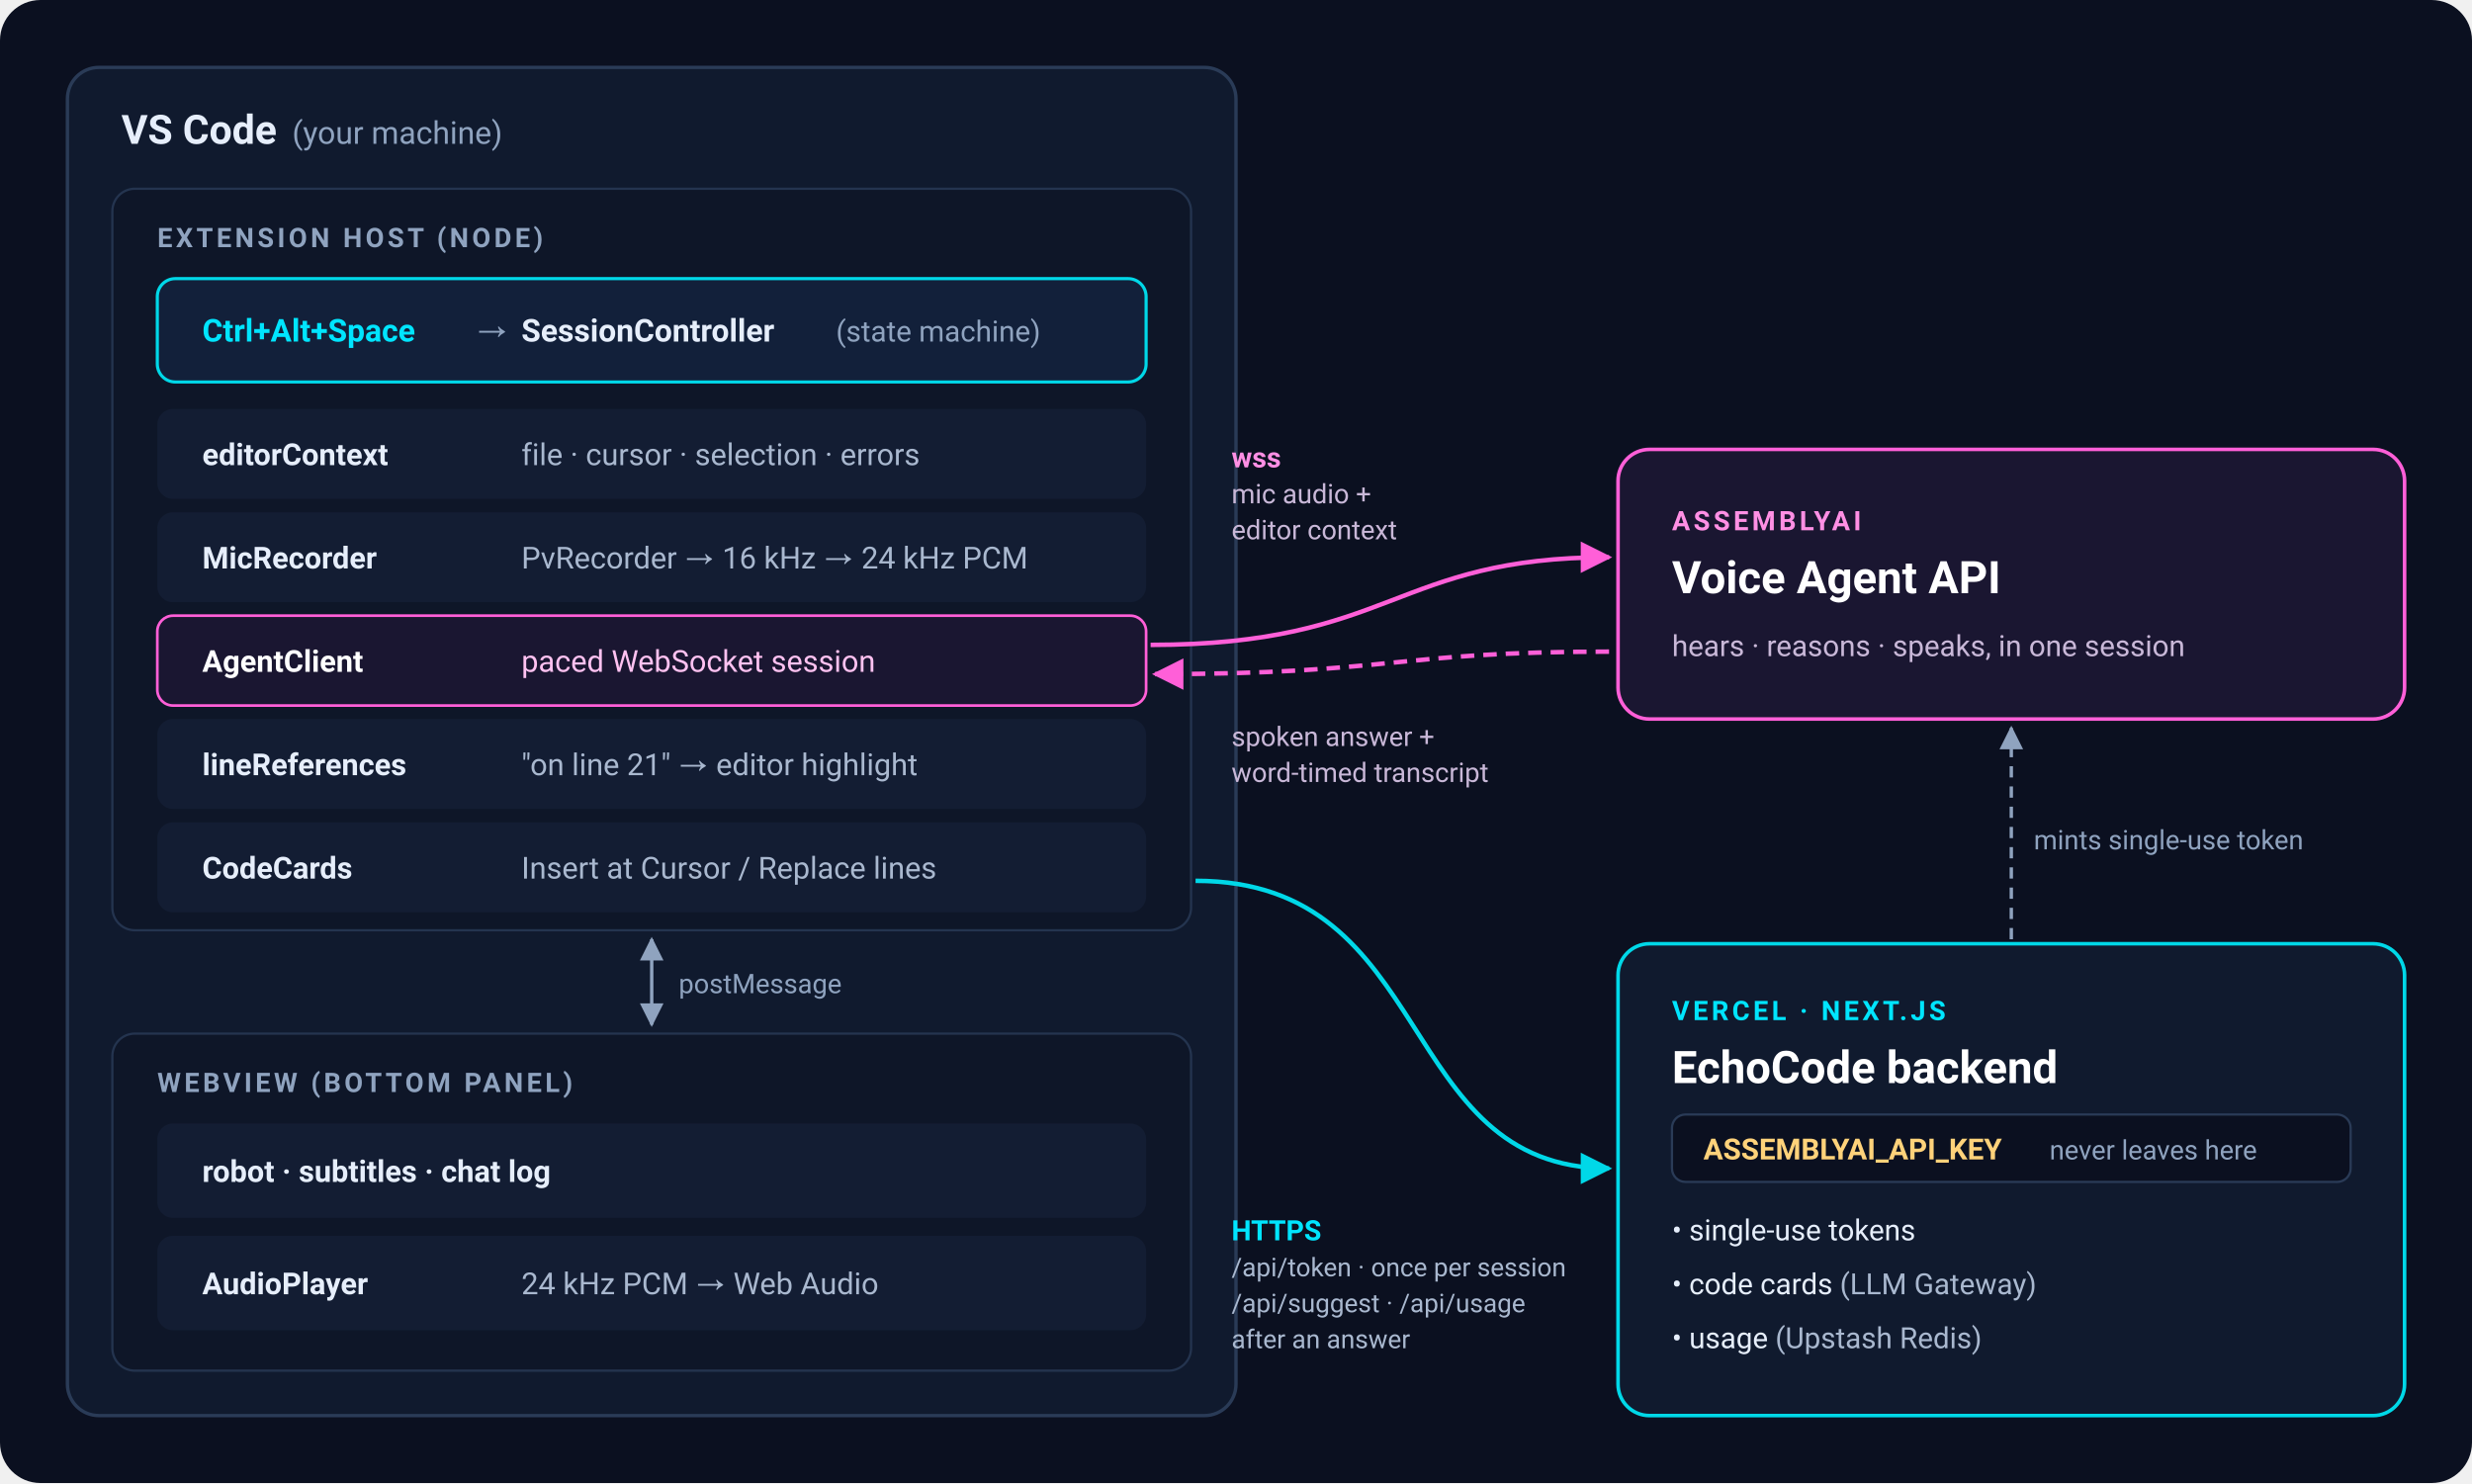
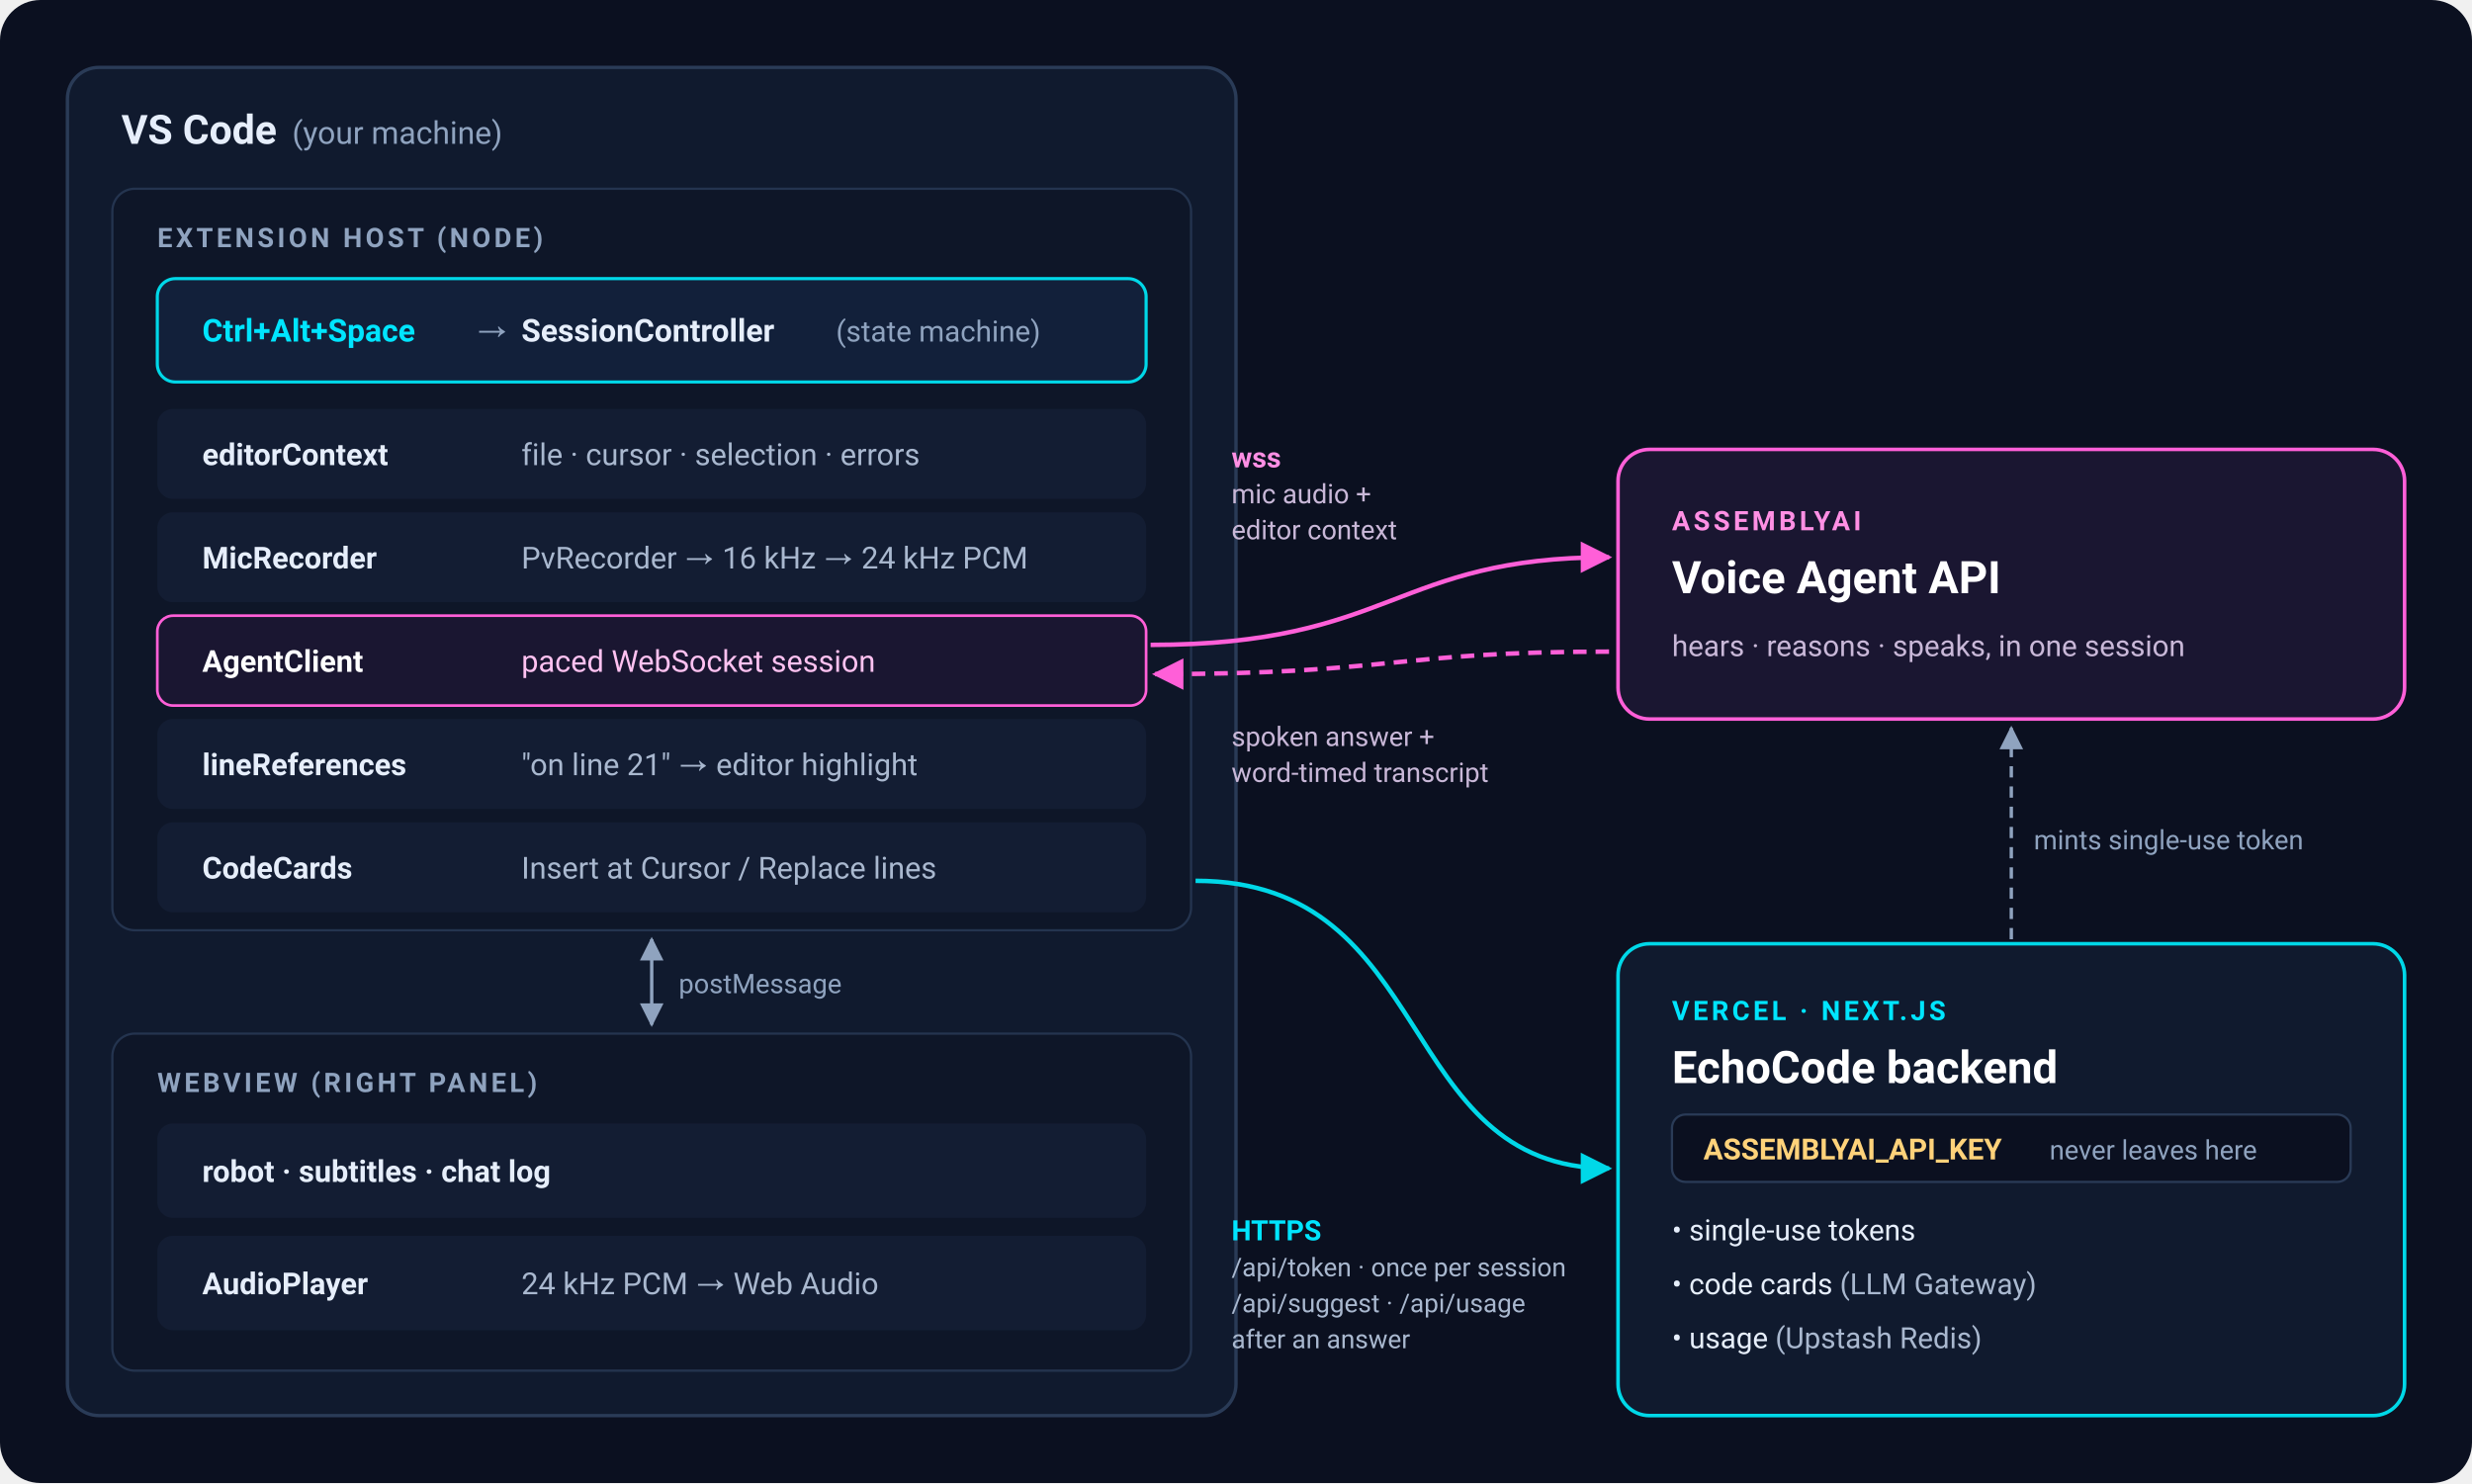
<svg xmlns="http://www.w3.org/2000/svg" viewBox="0 0 1100 660" width="1100" height="660" font-family="-apple-system, 'Segoe UI', Roboto, Helvetica, Arial, sans-serif">
  <defs>
    <marker id="arrow" viewBox="0 0 10 10" refX="9" refY="5" markerWidth="7" markerHeight="7" orient="auto-start-reverse">
      <path d="M0,0 L10,5 L0,10 z" fill="#8fa3bf" />
    </marker>
    <marker id="arrow-cyan" viewBox="0 0 10 10" refX="9" refY="5" markerWidth="7" markerHeight="7" orient="auto-start-reverse">
      <path d="M0,0 L10,5 L0,10 z" fill="#00d8e8" />
    </marker>
    <marker id="arrow-pink" viewBox="0 0 10 10" refX="9" refY="5" markerWidth="7" markerHeight="7" orient="auto-start-reverse">
      <path d="M0,0 L10,5 L0,10 z" fill="#ff5fd8" />
    </marker>
  </defs>
  <rect width="1100" height="660" rx="18" fill="#0b1020" />
  <rect x="30" y="30" width="520" height="600" rx="14" fill="#101a2e" stroke="#2a3b57" stroke-width="1.5" />
  <text x="54" y="64" fill="#e6eefb" font-size="18" font-weight="700">VS Code</text>
  <text x="130" y="64" fill="#8fa3bf" font-size="14">(your machine)</text>
  <rect x="50" y="84" width="480" height="330" rx="10" fill="#0e1628" stroke="#24344f" />
  <text x="70" y="110" fill="#8fa3bf" font-size="12" font-weight="700" letter-spacing="1.5">EXTENSION HOST (NODE)</text>
  <rect x="70" y="124" width="440" height="46" rx="8" fill="#12203a" stroke="#00d8e8" stroke-width="1.4" />
  <text x="90" y="152" fill="#00e5ff" font-size="14" font-weight="700">Ctrl+Alt+Space</text>
  <text x="212" y="152" fill="#8fa3bf" font-size="14">→</text>
  <text x="232" y="152" fill="#e6eefb" font-size="14" font-weight="700">SessionController</text>
  <text x="372" y="152" fill="#8fa3bf" font-size="13">(state machine)</text>
  <g font-size="13.5">
    <rect x="70" y="182" width="440" height="40" rx="7" fill="#131d33" />
    <text x="90" y="207" fill="#e6eefb" font-weight="700">editorContext</text>
    <text x="232" y="207" fill="#a9b8cf">file · cursor · selection · errors</text>
    <rect x="70" y="228" width="440" height="40" rx="7" fill="#131d33" />
    <text x="90" y="253" fill="#e6eefb" font-weight="700">MicRecorder</text>
    <text x="232" y="253" fill="#a9b8cf">PvRecorder → 16 kHz → 24 kHz PCM</text>
    <rect x="70" y="274" width="440" height="40" rx="7" fill="#1a1631" stroke="#ff5fd8" stroke-width="1.2" />
    <text x="90" y="299" fill="#ffffff" font-weight="700">AgentClient</text>
    <text x="232" y="299" fill="#ffc2f1">paced WebSocket session</text>
    <rect x="70" y="320" width="440" height="40" rx="7" fill="#131d33" />
    <text x="90" y="345" fill="#e6eefb" font-weight="700">lineReferences</text>
    <text x="232" y="345" fill="#a9b8cf">"on line 21" → editor highlight</text>
    <rect x="70" y="366" width="440" height="40" rx="7" fill="#131d33" />
    <text x="90" y="391" fill="#e6eefb" font-weight="700">CodeCards</text>
    <text x="232" y="391" fill="#a9b8cf">Insert at Cursor / Replace lines</text>
  </g>
  <line x1="290" y1="418" x2="290" y2="456" stroke="#8fa3bf" stroke-width="1.5" marker-start="url(#arrow)" marker-end="url(#arrow)" />
  <text x="302" y="442" fill="#8fa3bf" font-size="12">postMessage</text>
  <rect x="50" y="460" width="480" height="150" rx="10" fill="#0e1628" stroke="#24344f" />
-   <text x="70" y="486" fill="#8fa3bf" font-size="12" font-weight="700" letter-spacing="1.5">WEBVIEW (BOTTOM PANEL)</text>
+   <text x="70" y="486" fill="#8fa3bf" font-size="12" font-weight="700" letter-spacing="1.5">WEBVIEW (RIGHT PANEL)</text>
  <rect x="70" y="500" width="440" height="42" rx="7" fill="#131d33" />
  <text x="90" y="526" fill="#e6eefb" font-size="13.5" font-weight="700">robot · subtitles · chat log</text>
  <rect x="70" y="550" width="440" height="42" rx="7" fill="#131d33" />
  <text x="90" y="576" fill="#e6eefb" font-size="13.5" font-weight="700">AudioPlayer</text>
  <text x="232" y="576" fill="#a9b8cf" font-size="13.5">24 kHz PCM → Web Audio</text>
  <rect x="720" y="200" width="350" height="120" rx="14" fill="#1a1631" stroke="#ff5fd8" stroke-width="1.6" />
  <text x="744" y="236" fill="#ff8fe4" font-size="12" font-weight="700" letter-spacing="1.5">ASSEMBLYAI</text>
  <text x="744" y="264" fill="#ffffff" font-size="20" font-weight="700">Voice Agent API</text>
  <text x="744" y="292" fill="#c9b8d8" font-size="13">hears · reasons · speaks, in one session</text>
  <path d="M512,287 C620,287 620,248 716,248" fill="none" stroke="#ff5fd8" stroke-width="2" marker-end="url(#arrow-pink)" />
  <text x="548" y="208" fill="#ff8fe4" font-size="12.5" font-weight="700">wss</text>
  <text x="548" y="224" fill="#c9b8d8" font-size="12">mic audio +</text>
  <text x="548" y="240" fill="#c9b8d8" font-size="12">editor context</text>
  <path d="M716,290 C620,290 620,300 514,300" fill="none" stroke="#ff5fd8" stroke-width="2" stroke-dasharray="6 4" marker-end="url(#arrow-pink)" />
  <text x="548" y="332" fill="#c9b8d8" font-size="12">spoken answer +</text>
  <text x="548" y="348" fill="#c9b8d8" font-size="12">word-timed transcript</text>
  <rect x="720" y="420" width="350" height="210" rx="14" fill="#101a2e" stroke="#00d8e8" stroke-width="1.6" />
  <text x="744" y="454" fill="#00e5ff" font-size="12" font-weight="700" letter-spacing="1.5">VERCEL · NEXT.JS</text>
  <text x="744" y="482" fill="#ffffff" font-size="20" font-weight="700">EchoCode backend</text>
  <rect x="744" y="496" width="302" height="30" rx="6" fill="#0b1020" stroke="#2a3b57" />
  <text x="758" y="516" fill="#ffd27a" font-size="13" font-weight="700">ASSEMBLYAI_API_KEY</text>
  <text x="912" y="516" fill="#8fa3bf" font-size="12">never leaves here</text>
  <g font-size="13" fill="#e6eefb">
    <text x="744" y="552">• single-use tokens</text>
    <text x="744" y="576">• code cards <tspan fill="#a9b8cf">(LLM Gateway)</tspan>
    </text>
    <text x="744" y="600">• usage <tspan fill="#a9b8cf">(Upstash Redis)</tspan>
    </text>
  </g>
  <path d="M532,392 C640,392 620,520 716,520" fill="none" stroke="#00d8e8" stroke-width="2" marker-end="url(#arrow-cyan)" />
  <text x="548" y="552" fill="#00e5ff" font-size="12.5" font-weight="700">HTTPS</text>
  <text x="548" y="568" fill="#a9b8cf" font-size="11.5">/api/token · once per session</text>
  <text x="548" y="584" fill="#a9b8cf" font-size="11.5">/api/suggest · /api/usage</text>
  <text x="548" y="600" fill="#a9b8cf" font-size="11.5">after an answer</text>
  <line x1="895" y1="418" x2="895" y2="324" stroke="#8fa3bf" stroke-width="1.5" stroke-dasharray="5 4" marker-end="url(#arrow)" />
  <text x="905" y="378" fill="#8fa3bf" font-size="12">mints single-use token</text>
</svg>
